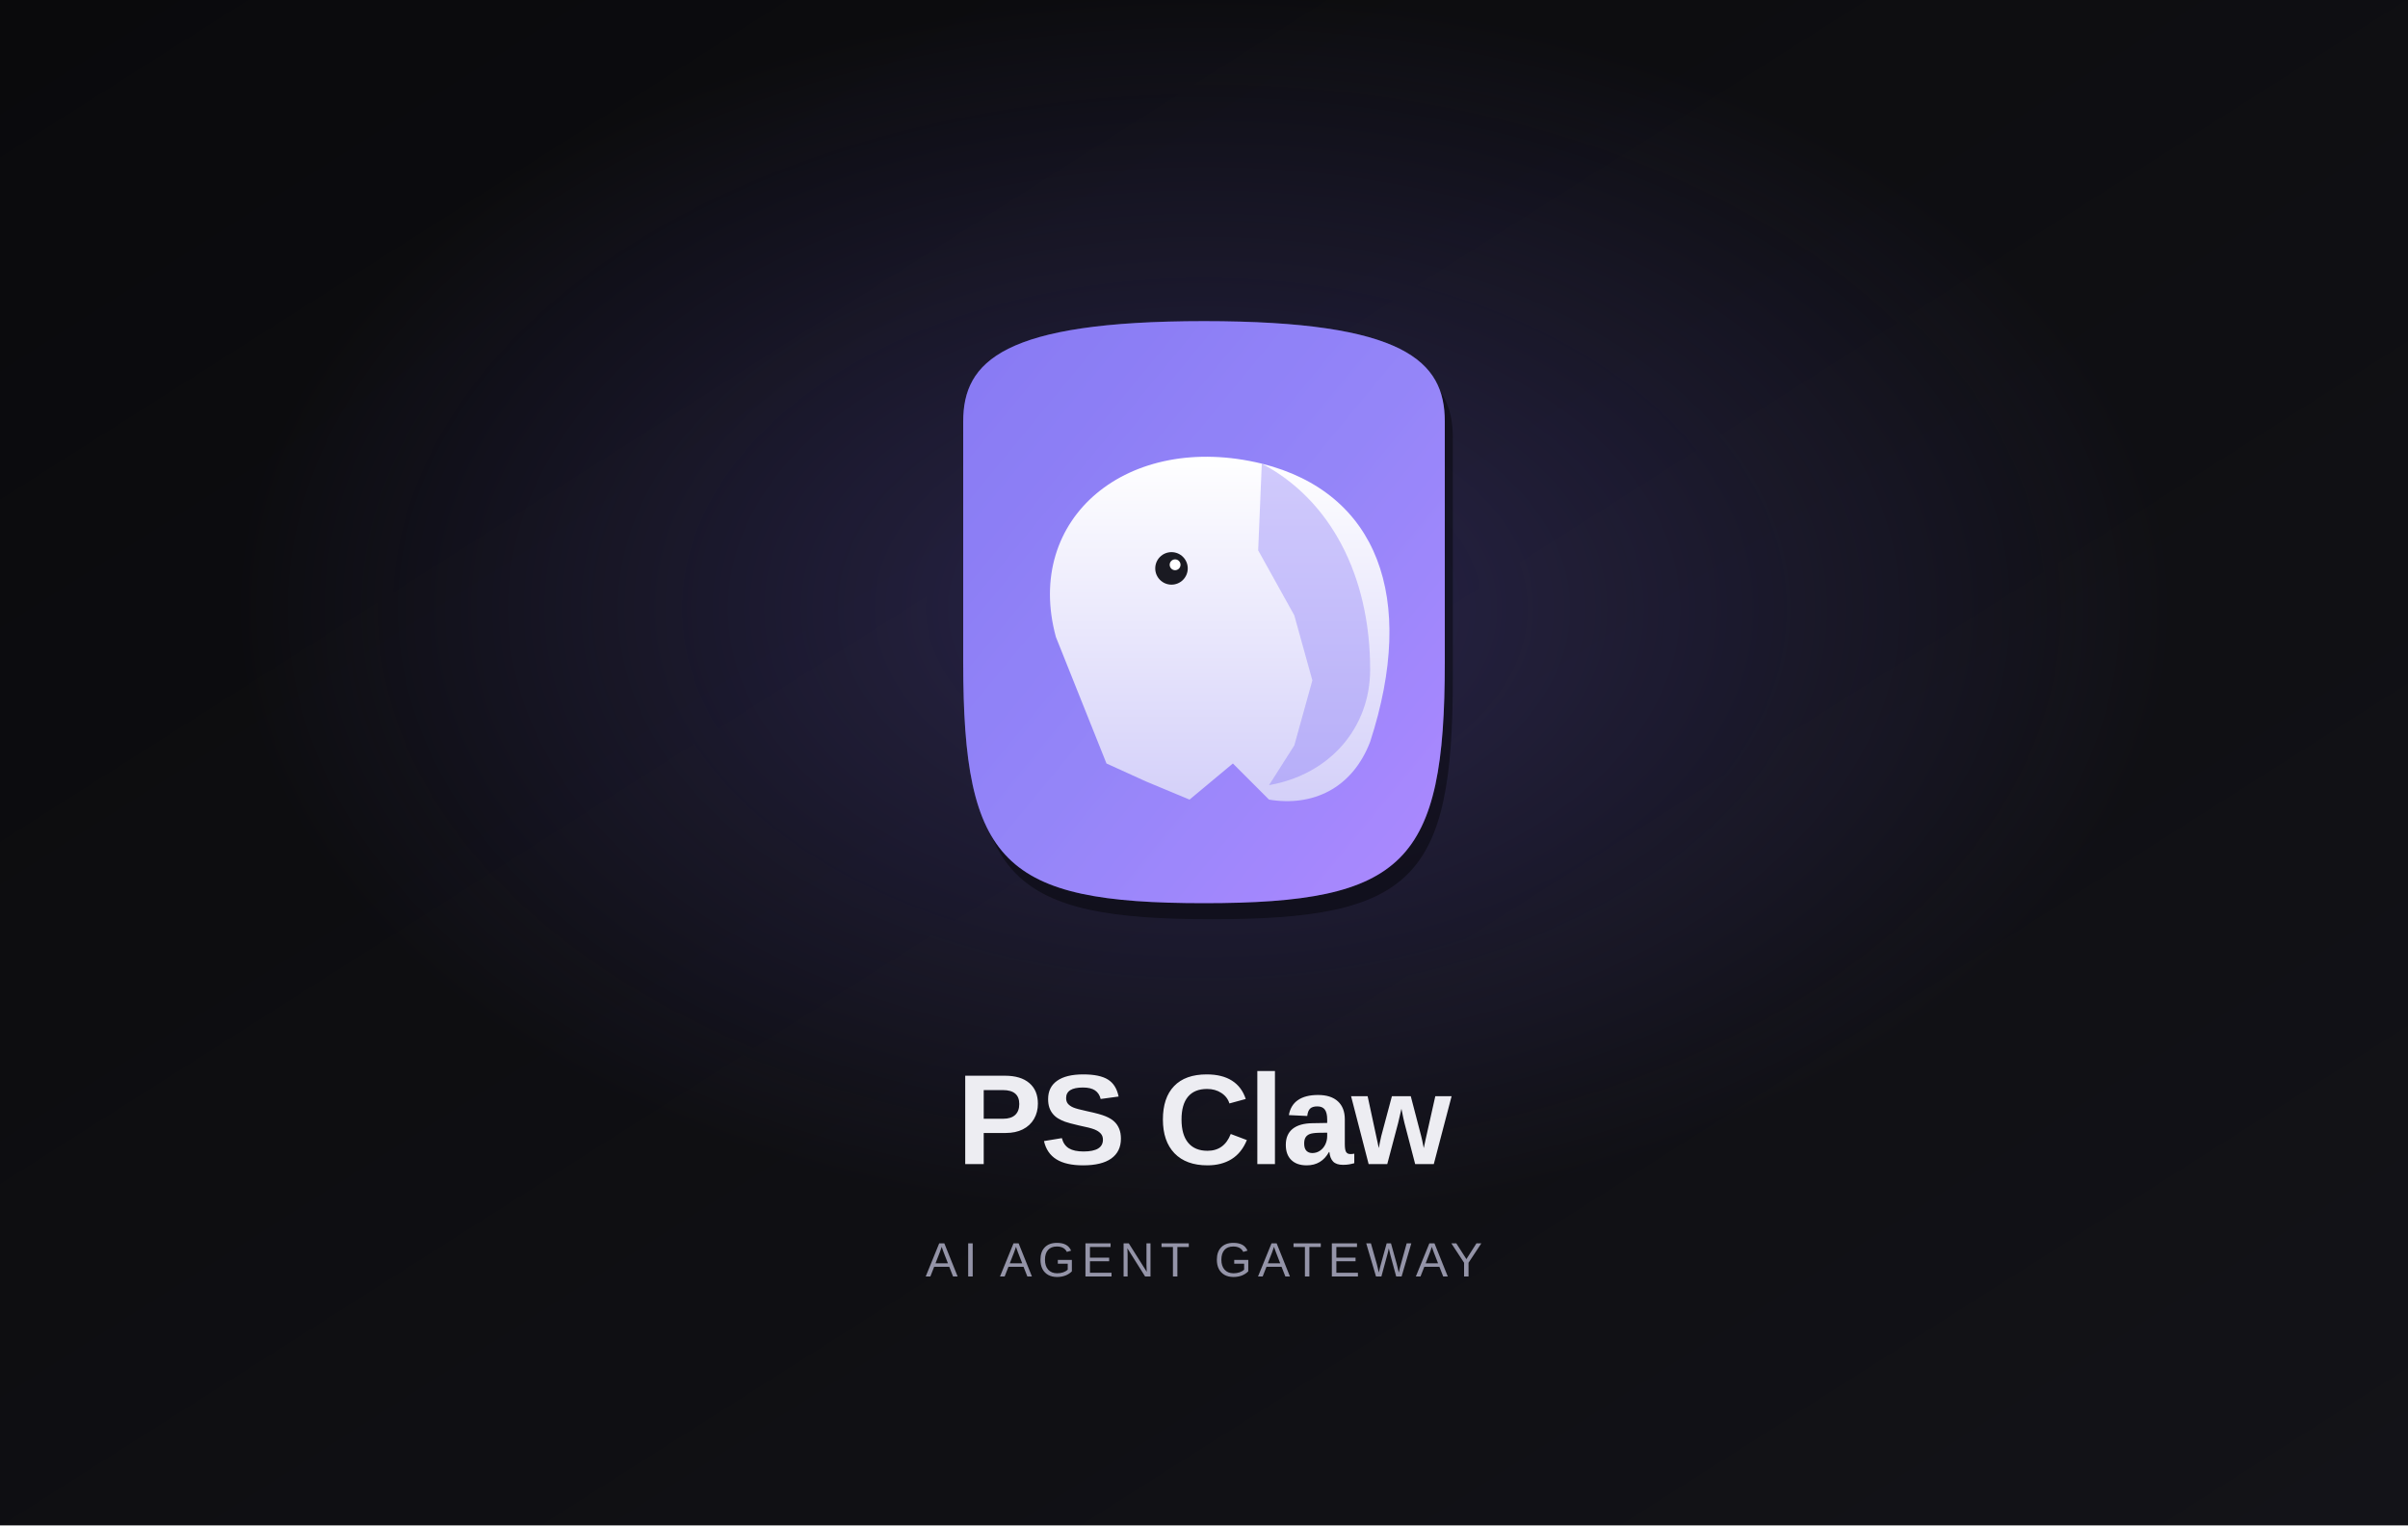
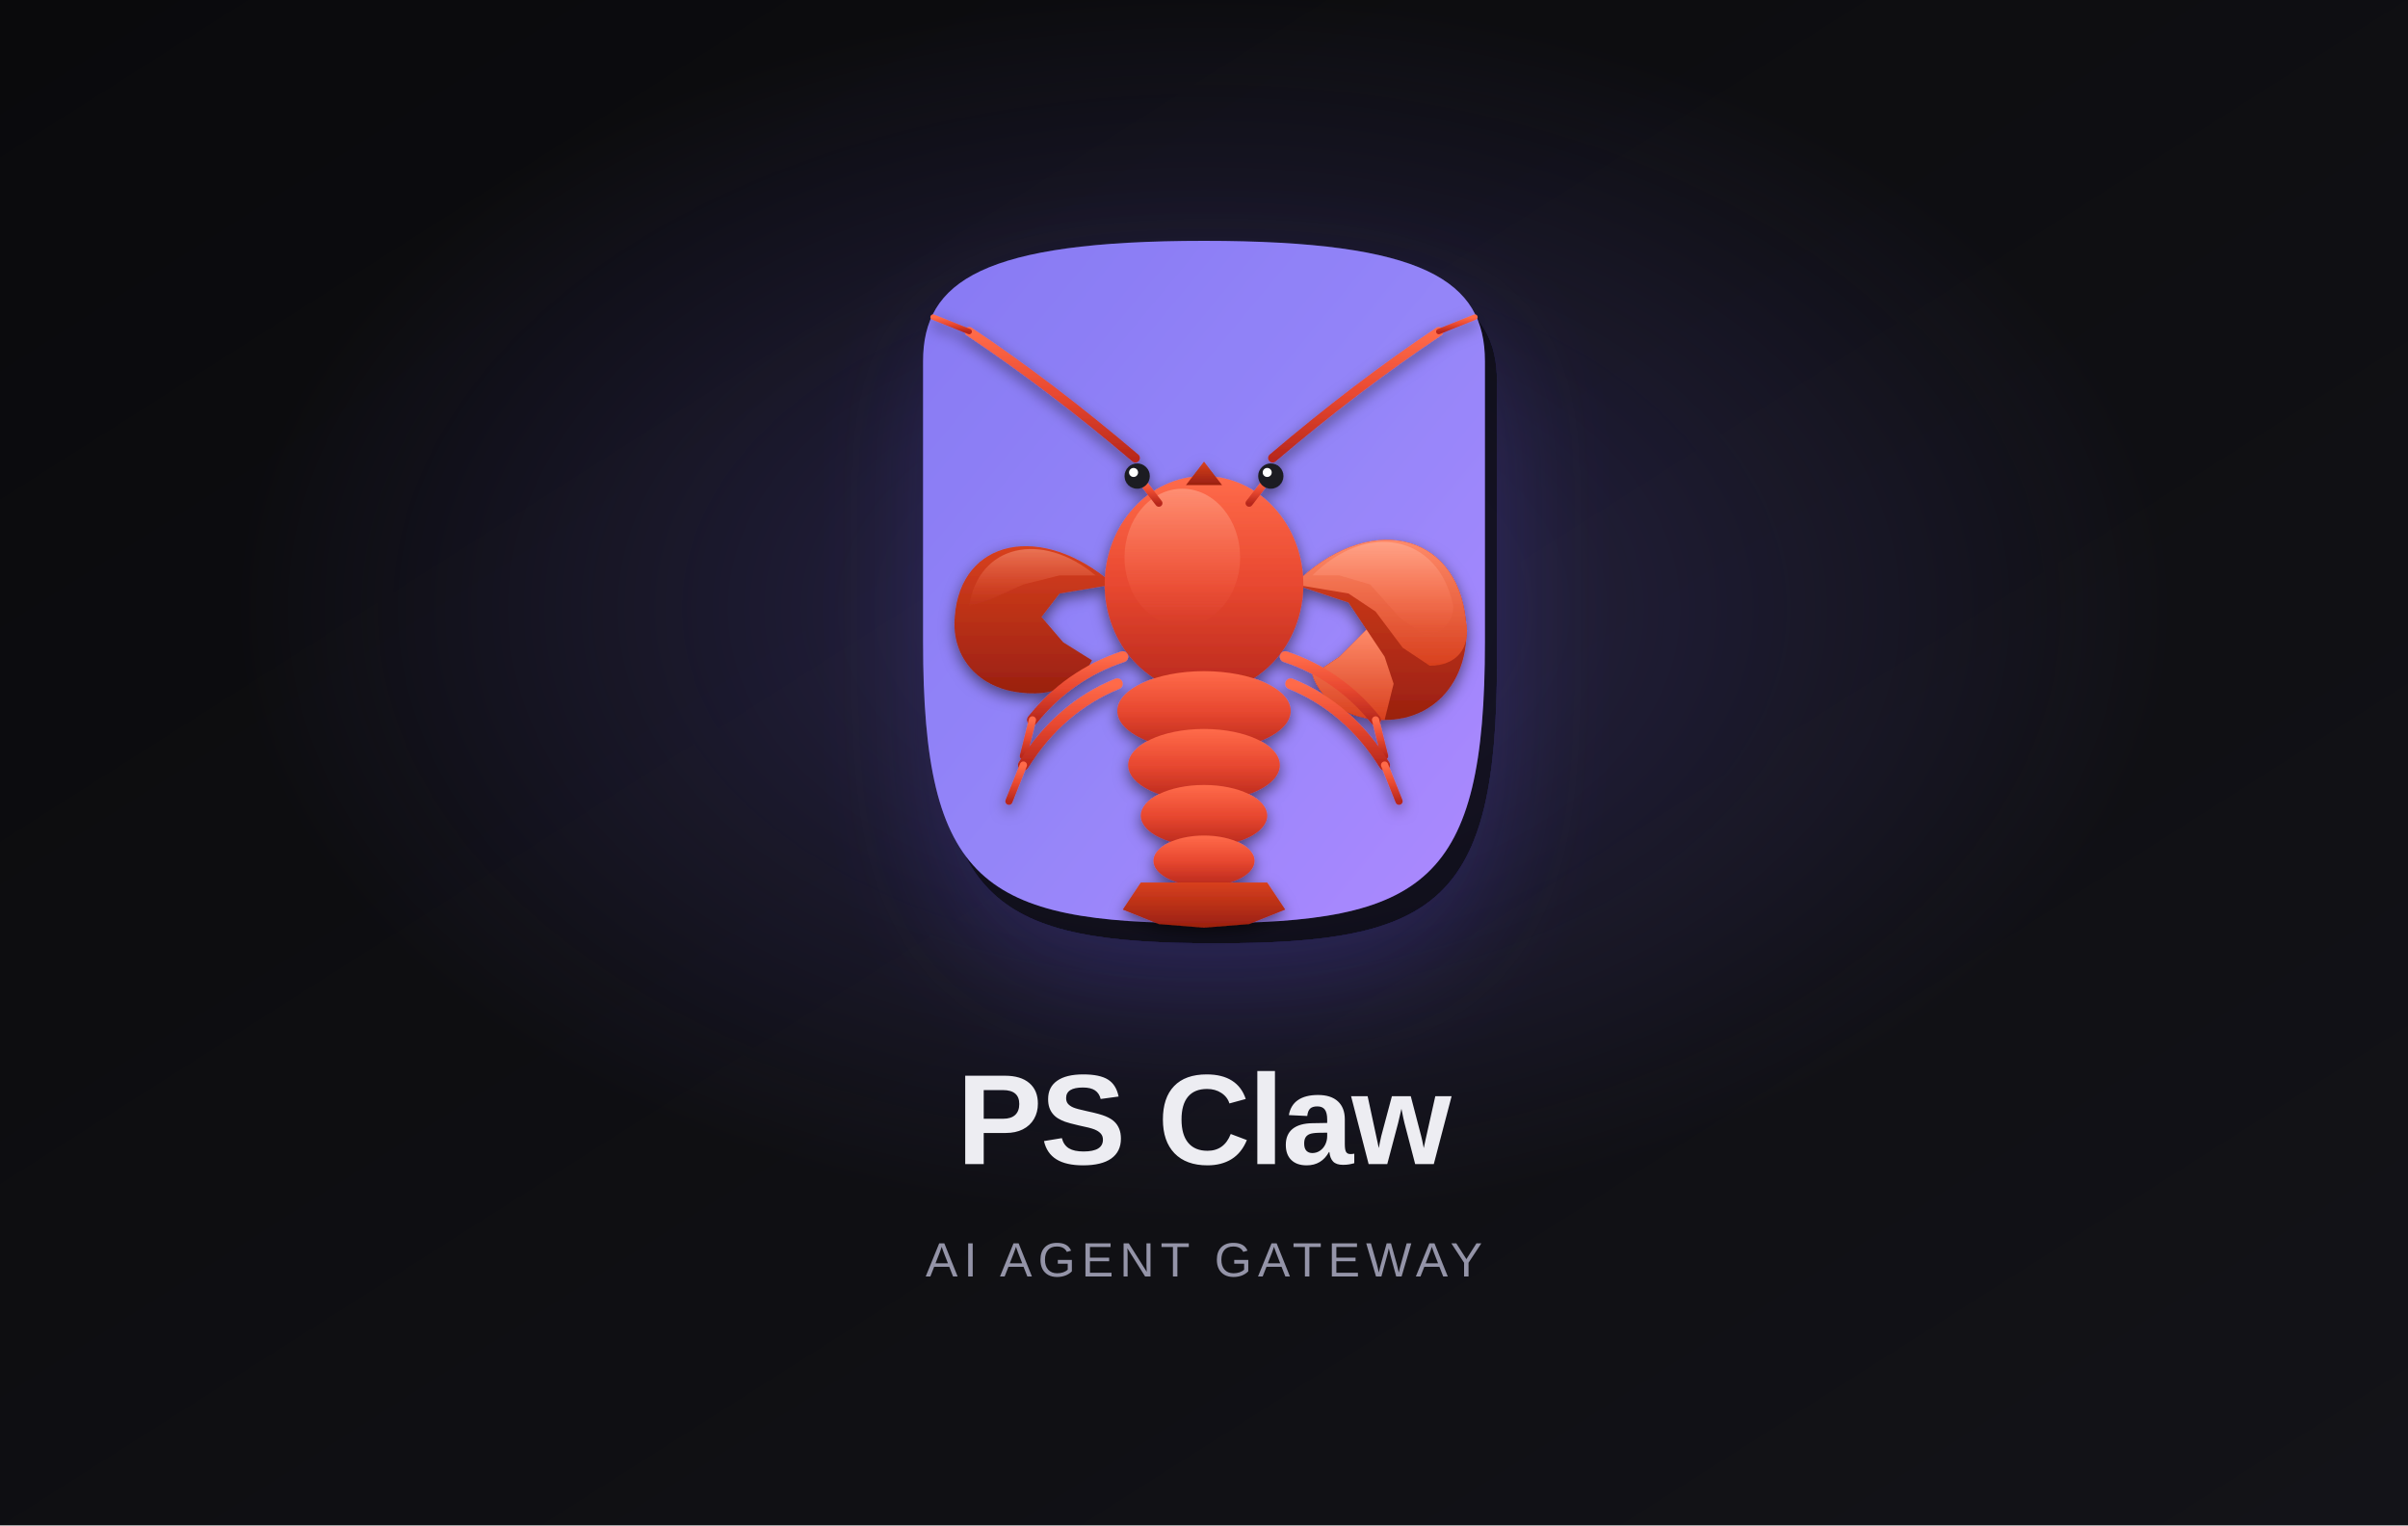
<svg xmlns="http://www.w3.org/2000/svg" width="600" height="380" viewBox="0 0 600 380">
  <defs>
    <linearGradient id="bg" x1="0%" y1="0%" x2="100%" y2="100%">
      <stop offset="0%" stop-color="#0a0a0c" />
      <stop offset="100%" stop-color="#131318" />
    </linearGradient>
    <radialGradient id="glow" cx="50%" cy="40%" r="40%">
      <stop offset="0%" stop-color="#7c6af7" stop-opacity="0.25" />
      <stop offset="100%" stop-color="#7c6af7" stop-opacity="0" />
    </radialGradient>
    <linearGradient id="logoGrad" x1="0%" y1="0%" x2="100%" y2="100%">
      <stop offset="0%" stop-color="#6d5cf0" />
      <stop offset="50%" stop-color="#7c6af7" />
      <stop offset="100%" stop-color="#9b6fff" />
    </linearGradient>
-     <linearGradient id="claw" x1="0%" y1="0%" x2="0%" y2="100%">
-       <stop offset="0%" stop-color="#ffffff" />
-       <stop offset="100%" stop-color="#d4d0f9" />
+     <linearGradient id="bodyGrad" x1="0%" y1="0%" x2="0%" y2="100%">
+       <stop offset="0%" stop-color="#ff6b4a" />
+       <stop offset="50%" stop-color="#e84830" />
+       <stop offset="100%" stop-color="#b8281c" />
    </linearGradient>
+     <linearGradient id="bodyHighlight" x1="0%" y1="0%" x2="0%" y2="100%">
+       <stop offset="0%" stop-color="#ffb098" stop-opacity="0.9" />
+       <stop offset="100%" stop-color="#ff6b4a" stop-opacity="0" />
+     </linearGradient>
+     <linearGradient id="clawGrad" x1="0%" y1="0%" x2="0%" y2="100%">
+       <stop offset="0%" stop-color="#ff8b6a" />
+       <stop offset="100%" stop-color="#d8401e" />
+     </linearGradient>
+     <linearGradient id="clawGradDark" x1="0%" y1="0%" x2="0%" y2="100%">
+       <stop offset="0%" stop-color="#d8401e" />
+       <stop offset="100%" stop-color="#9a2010" />
+     </linearGradient>
+     <filter id="cardShadow" x="-20%" y="-20%" width="140%" height="140%">
+       <feDropShadow dx="0" dy="10" stdDeviation="14" flood-color="#5c4fe0" flood-opacity="0.6" />
+     </filter>
+     <filter id="lobsterShadow" x="-30%" y="-30%" width="160%" height="160%">
+       <feDropShadow dx="0" dy="3" stdDeviation="4" flood-color="#000" flood-opacity="0.5" />
+     </filter>
  </defs>
  <rect width="600" height="380" fill="url(#bg)" />
  <rect width="600" height="380" fill="url(#glow)" />
-   <g transform="translate(300 165)">
-     <path d="M -60 -60 C -60 -75, -50 -85, 0 -85 C 50 -85, 60 -75, 60 -60 C 60 -45, 60 -30, 60 0 C 60 50, 50 60, 0 60 C -50 60, -60 50, -60 0 Z" fill="#000" opacity="0.4" transform="translate(2 4)" />
-     <path d="M -60 -60 C -60 -75, -50 -85, 0 -85 C 50 -85, 60 -75, 60 -60 C 60 -45, 60 -30, 60 0 C 60 50, 50 60, 0 60 C -50 60, -60 50, -60 0 Z" fill="url(#logoGrad)" />
-     <path d="M -60 -60 C -60 -75, -50 -85, 0 -85 C 50 -85, 60 -75, 60 -60 C 60 -45, 60 -30, 60 0 C 60 50, 50 60, 0 60 C -50 60, -60 50, -60 0 Z" fill="#fff" opacity="0.18" />
-     <g transform="scale(0.45) translate(0 20)" filter="url(#clawFilter)">
-       <path d="M -82 -34 C -100 -100, -42 -148, 32 -130 C 96 -114, 118 -56, 92 24 C 82 50, 60 60, 36 56 L 16 36 L -8 56 L -32 46 L -54 36 Z" fill="url(#claw)" />
-       <path d="M 32 -130 C 70 -110, 92 -68, 92 -16 C 92 16, 70 42, 36 48 L 50 26 L 60 -10 L 50 -46 L 30 -82 Z" fill="#7c6af7" opacity="0.35" />
-       <circle cx="-18" cy="-72" r="9" fill="#1a1a22" />
-       <circle cx="-16" cy="-74" r="3" fill="#fff" />
+   <g transform="translate(300 160)">
+     <path d="M -70 -70 C -70 -90, -55 -100, 0 -100 C 55 -100, 70 -90, 70 -70 C 70 -50, 70 -30, 70 0 C 70 60, 55 70, 0 70 C -55 70, -70 60, -70 0 Z" fill="#000" opacity="0.4" transform="translate(3 5)" filter="url(#cardShadow)" />
+     <path d="M -70 -70 C -70 -90, -55 -100, 0 -100 C 55 -100, 70 -90, 70 -70 C 70 -50, 70 -30, 70 0 C 70 60, 55 70, 0 70 C -55 70, -70 60, -70 0 Z" fill="url(#logoGrad)" />
+     <path d="M -70 -70 C -70 -90, -55 -100, 0 -100 C 55 -100, 70 -90, 70 -70 C 70 -50, 70 -30, 70 0 C 70 60, 55 70, 0 70 C -55 70, -70 60, -70 0 Z" fill="#fff" opacity="0.18" />
+     <g transform="scale(0.45) translate(0 18)" filter="url(#lobsterShadow)">
+       <g stroke-linecap="round" fill="none">
+         <path d="M -38 -120 Q -85 -160, -130 -190" stroke="url(#bodyGrad)" stroke-width="5" />
+         <path d="M -130 -190 L -150 -198" stroke="url(#bodyGrad)" stroke-width="3" />
+         <path d="M 38 -120 Q 85 -160, 130 -190" stroke="url(#bodyGrad)" stroke-width="5" />
+         <path d="M 130 -190 L 150 -198" stroke="url(#bodyGrad)" stroke-width="3" />
+       </g>
+       <path d="M 50 -50 C 90 -90, 140 -80, 145 -30 C 148 0, 130 25, 100 25 C 80 25, 65 15, 60 0 L 75 -10 L 90 -25 L 80 -40 Z" fill="url(#clawGradDark)" />
+       <path d="M 100 25 C 80 25, 65 15, 60 0 L 75 -10 L 90 -25 L 100 -10 L 105 5 Z" fill="url(#clawGrad)" />
+       <path d="M 50 -50 C 90 -90, 140 -80, 145 -30 C 148 -15, 140 -5, 125 -5 L 110 -15 L 95 -35 L 80 -45 Z" fill="url(#clawGrad)" />
+       <path d="M 60 -55 C 90 -85, 130 -78, 138 -38 C 138 -28, 130 -22, 122 -22 L 108 -32 L 92 -50 L 75 -55 Z" fill="url(#bodyHighlight)" opacity="0.7" />
+       <path d="M -50 -50 C -90 -85, -135 -75, -138 -32 C -140 -10, -125 8, -100 10 C -82 12, -68 4, -62 -8 L -78 -18 L -90 -32 L -80 -45 Z" fill="url(#clawGradDark)" />
+       <path d="M -60 -55 C -90 -80, -125 -72, -130 -38 L -118 -42 L -100 -50 L -80 -55 Z" fill="url(#bodyHighlight)" opacity="0.5" />
+       <ellipse cx="0" cy="-50" rx="55" ry="60" fill="url(#bodyGrad)" />
+       <ellipse cx="-12" cy="-65" rx="32" ry="38" fill="url(#bodyHighlight)" opacity="0.6" />
+       <ellipse cx="0" cy="20" rx="48" ry="22" fill="url(#bodyGrad)" />
+       <ellipse cx="0" cy="50" rx="42" ry="20" fill="url(#bodyGrad)" />
+       <ellipse cx="0" cy="78" rx="35" ry="17" fill="url(#bodyGrad)" />
+       <ellipse cx="0" cy="103" rx="28" ry="14" fill="url(#bodyGrad)" />
+       <path d="M -35 115 L -45 130 L -25 138 L 0 140 L 25 138 L 45 130 L 35 115 Z" fill="url(#clawGradDark)" />
+       <line x1="-25" y1="-95" x2="-35" y2="-108" stroke="url(#bodyGrad)" stroke-width="4" stroke-linecap="round" />
+       <circle cx="-37" cy="-110" r="7" fill="#1a1a22" />
+       <circle cx="-39" cy="-112" r="2.5" fill="#fff" />
+       <line x1="25" y1="-95" x2="35" y2="-108" stroke="url(#bodyGrad)" stroke-width="4" stroke-linecap="round" />
+       <circle cx="37" cy="-110" r="7" fill="#1a1a22" />
+       <circle cx="35" cy="-112" r="2.5" fill="#fff" />
+       <g stroke-linecap="round" fill="none">
+         <path d="M -45 -10 Q -75 0, -95 25" stroke="url(#bodyGrad)" stroke-width="6" />
+         <path d="M -95 25 L -100 45" stroke="url(#bodyGrad)" stroke-width="4" />
+         <path d="M -48 5 Q -80 18, -100 50" stroke="url(#bodyGrad)" stroke-width="6" />
+         <path d="M -100 50 L -108 70" stroke="url(#bodyGrad)" stroke-width="4" />
+         <path d="M 45 -10 Q 75 0, 95 25" stroke="url(#bodyGrad)" stroke-width="6" />
+         <path d="M 95 25 L 100 45" stroke="url(#bodyGrad)" stroke-width="4" />
+         <path d="M 48 5 Q 80 18, 100 50" stroke="url(#bodyGrad)" stroke-width="6" />
+         <path d="M 100 50 L 108 70" stroke="url(#bodyGrad)" stroke-width="4" />
+       </g>
+       <path d="M -10 -105 L 0 -118 L 10 -105 Z" fill="url(#clawGradDark)" />
    </g>
  </g>
  <text x="300" y="290" text-anchor="middle" font-family="-apple-system,BlinkMacSystemFont,Segoe UI,Arial" font-size="32" font-weight="800" fill="#ededf2" letter-spacing="-0.5">PS Claw</text>
  <text x="300" y="318" text-anchor="middle" font-family="-apple-system,BlinkMacSystemFont,Segoe UI,Arial" font-size="12" fill="#9494a8" letter-spacing="1.5">AI AGENT GATEWAY</text>
</svg>
